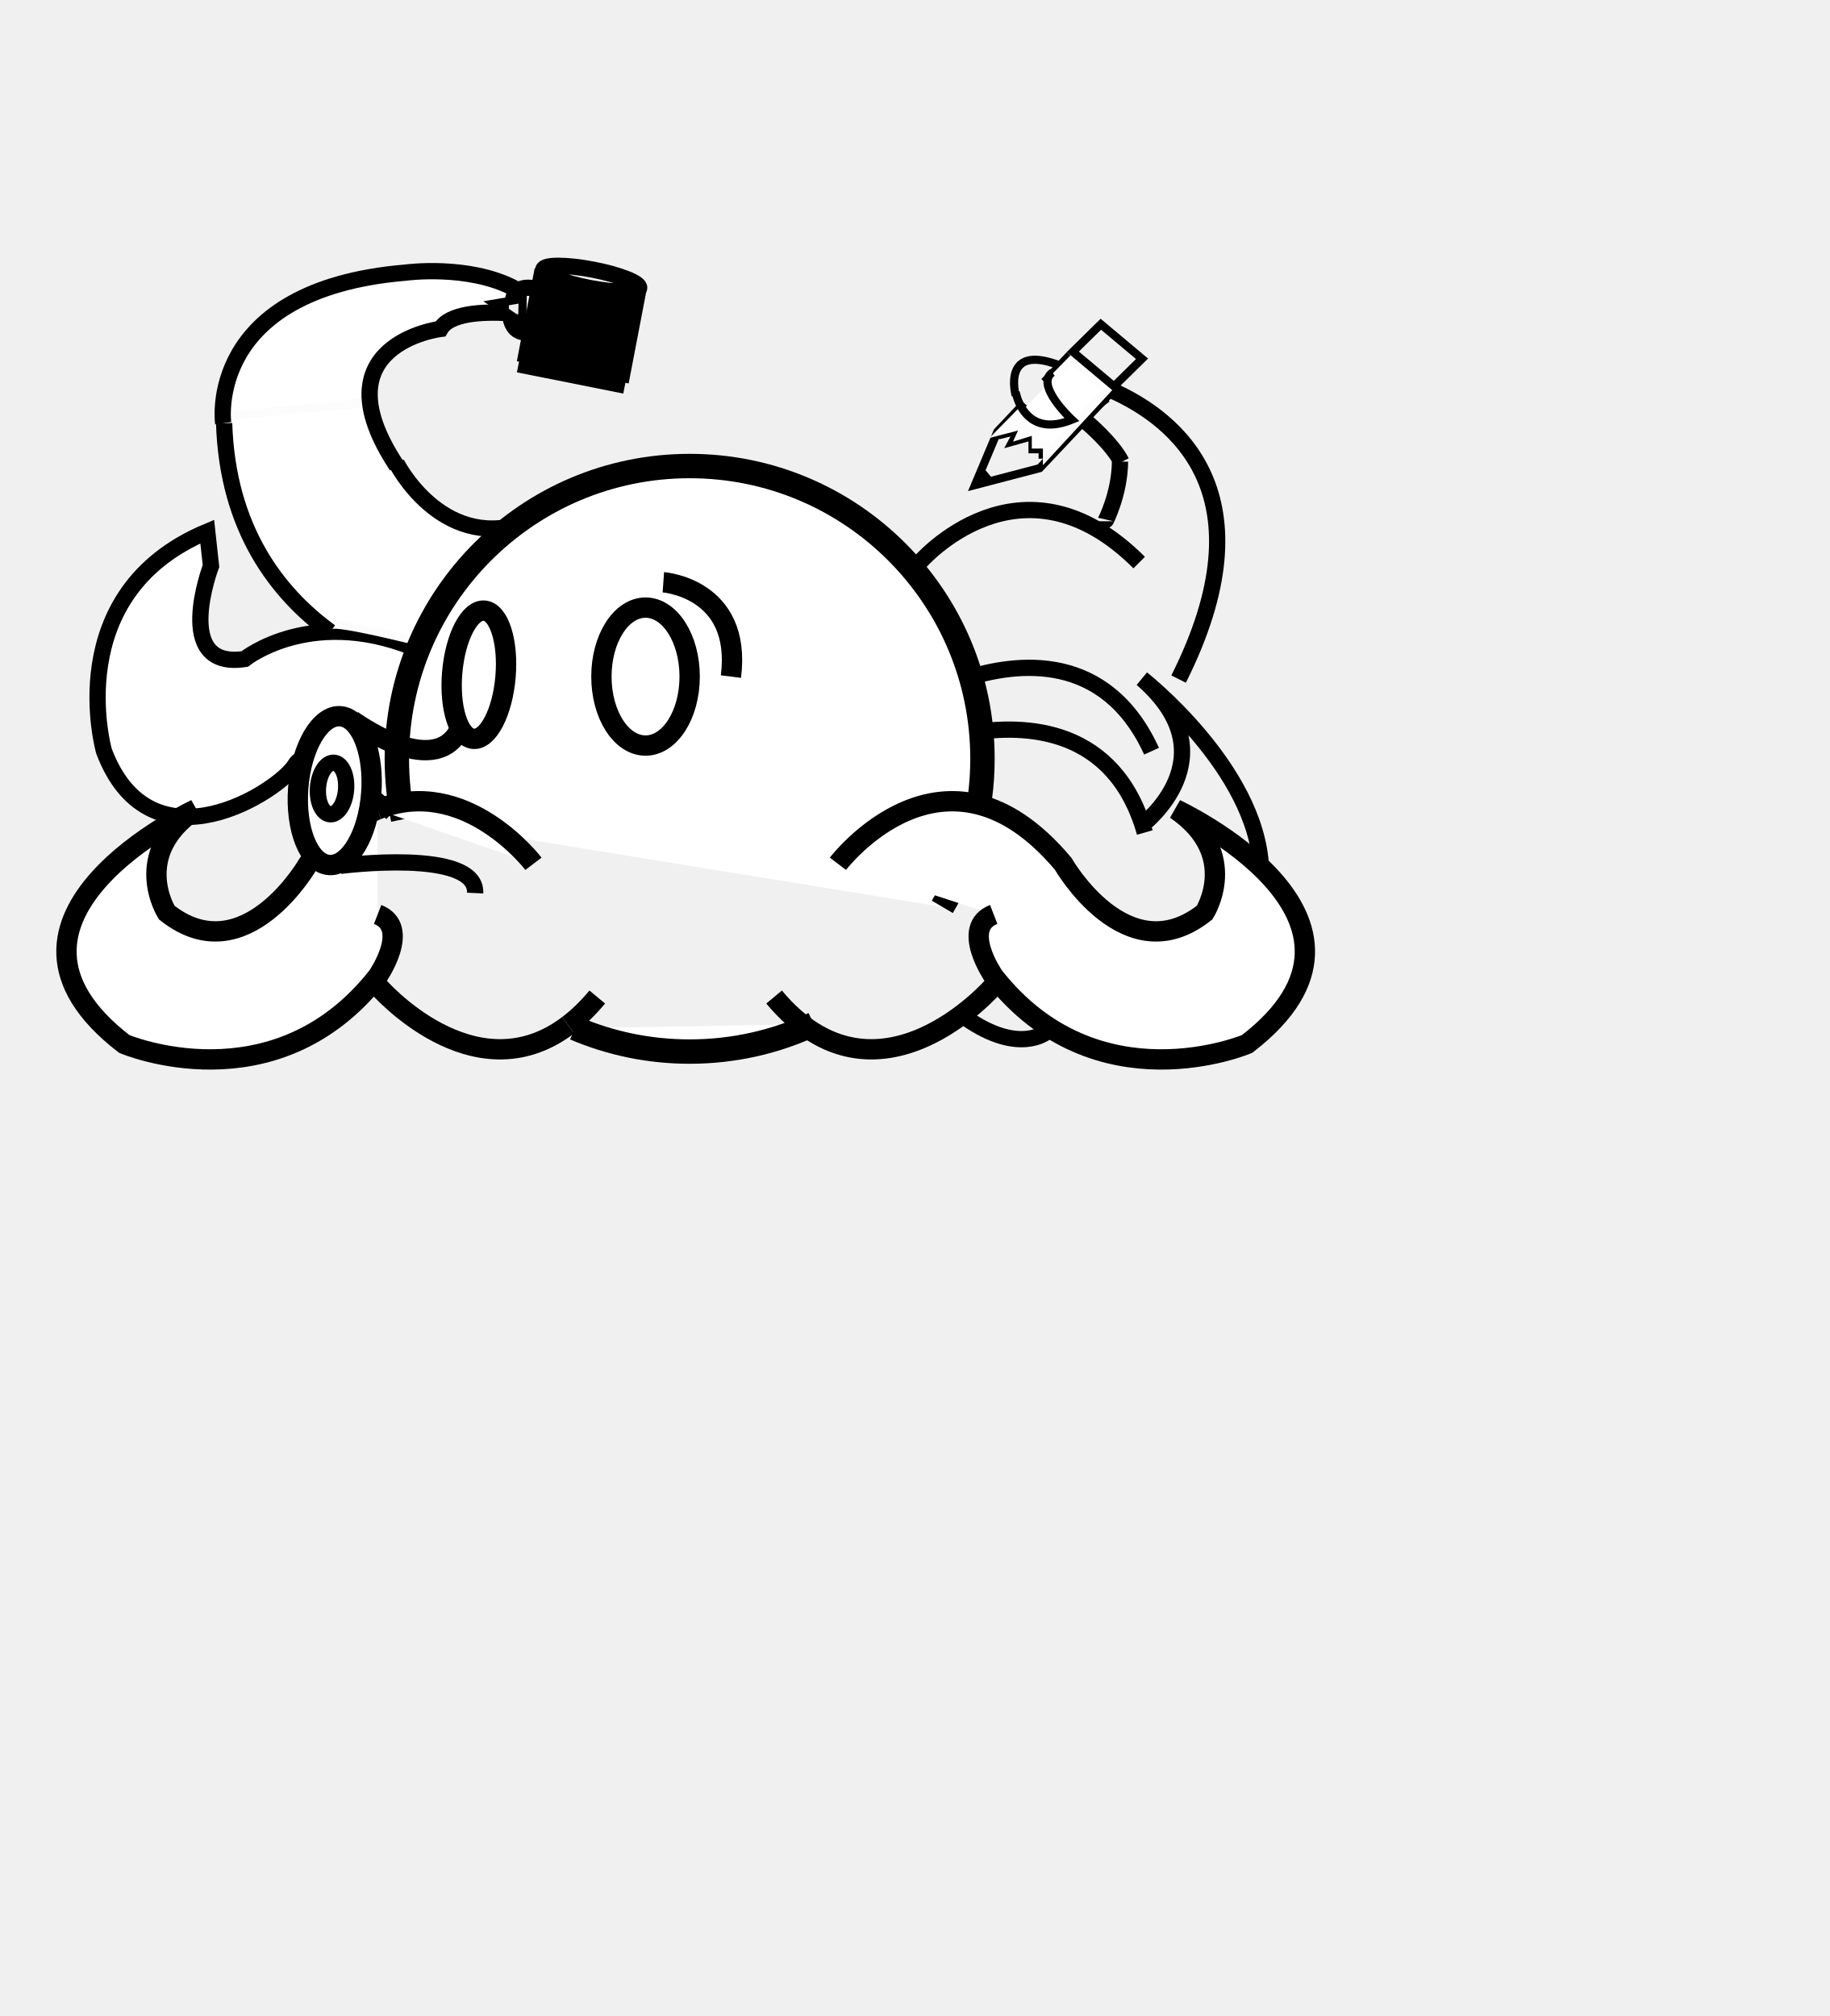
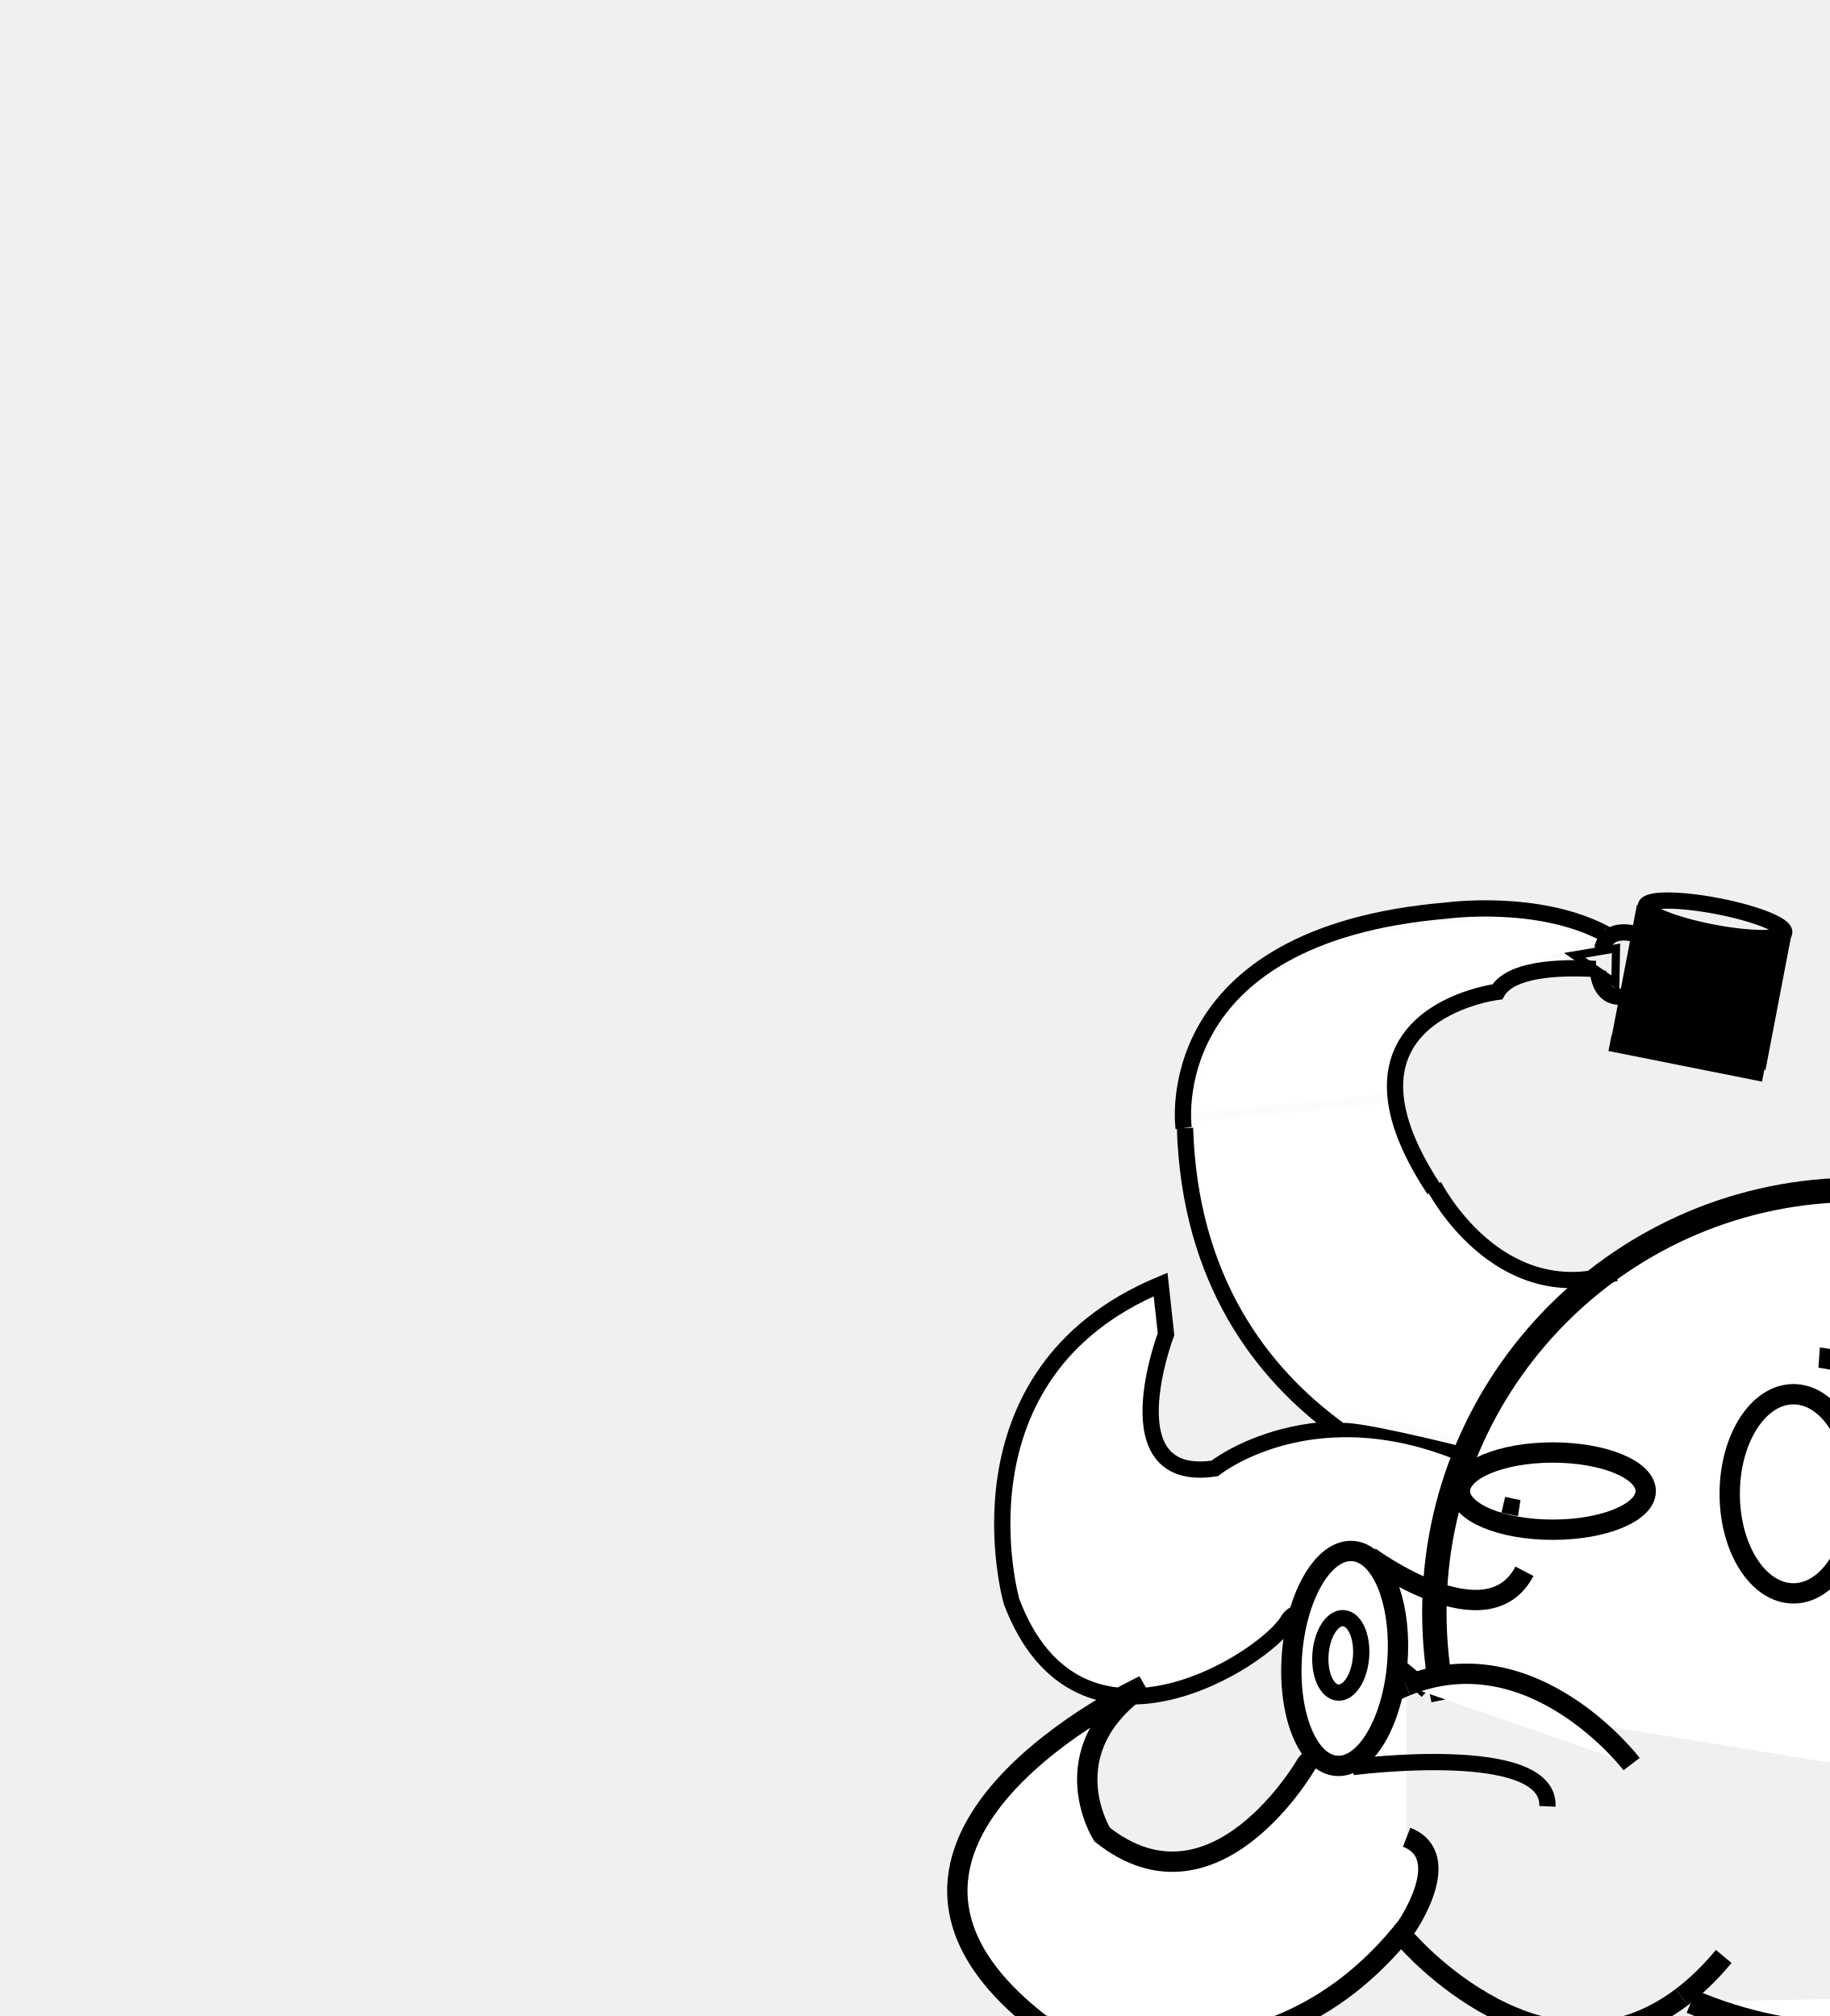
<svg xmlns="http://www.w3.org/2000/svg" version="1.1" id="Layer_1" x="0px" y="0px" width="450px" height="496px" viewBox="0 0 450 496" style="enable-background:new 0 0 450 496;" xml:space="preserve">
  <style type="text/css">

	.st0{fill:#FFFFFF;stroke:#000000;stroke-miterlimit:10;}
	.st1{fill:none;stroke:#000000;stroke-width:5;stroke-miterlimit:10;}
	.st2{display:none;fill:#FFFFFF;stroke:#000000;stroke-miterlimit:10;}
	.st3{fill:#FFFFFF;stroke:#FCFCFC;stroke-width:2;stroke-miterlimit:10;}
	.st4{fill:#FFFFFF;stroke:#000000;stroke-width:6;stroke-miterlimit:10;}
	.st5{display:inline;fill:none;stroke:#000000;stroke-width:4;stroke-miterlimit:10;}
	.st6{fill:none;stroke:#000000;stroke-width:4;stroke-miterlimit:10;}
	.st7{display:none;fill:none;stroke:#000000;stroke-width:4;stroke-miterlimit:10;}
	.st8{display:none;fill:none;stroke:#000000;stroke-miterlimit:10;}
	.st9{fill:#FFFFFF;stroke:#000000;stroke-width:5;stroke-miterlimit:10;}
	.st10{display:inline;fill:#FFFFFF;}
	.st11{display:inline;fill:none;stroke:#000000;stroke-width:3;stroke-miterlimit:10;}
	.st12{stroke:#000000;stroke-width:4;stroke-miterlimit:10;}
- 	.st13{font-size:49.868;}
- 	.st14{display:inline;}
- 	.st15{display:inline;fill:#FFFFFF;stroke:#DDDDDD;stroke-miterlimit:10;}
- 	.st16{fill:#FFFFFF;stroke:#000000;stroke-width:4;stroke-miterlimit:10;}
- 	.st17{font-family:'Montserrat-Regular';}
- 	.st18{fill:#FFFFFF;stroke:#DDDDDD;stroke-miterlimit:10;}
- 	.st19{fill:none;stroke:#000000;stroke-width:2;stroke-miterlimit:10;}
+ 	.st13{display:inline;}
+ 	.st14{display:inline;fill:#FFFFFF;stroke:#DDDDDD;stroke-miterlimit:10;}
+ 	.st15{fill:#FFFFFF;stroke:#000000;stroke-width:4;stroke-miterlimit:10;}
+ 	.st16{font-family:'Montserrat-Regular';}
+ 	.st17{fill:#FFFFFF;stroke:#DDDDDD;stroke-miterlimit:10;}
+ 	.st18{fill:none;stroke:#000000;stroke-width:2;stroke-miterlimit:10;}
+ 	.st19{font-size:72;}
	.st20{fill:#FF0000;stroke:#000000;stroke-miterlimit:10;}
	.st21{display:none;}

+ #eye {
+   -webkit-animation: squeeze 1s infinite;
+           animation: squeeze 1s infinite;
+ }
+ @keyframes squeeze {
+   90% {
+     -webkit-transform: none;
+             transform: none;
+     -webkit-animation-timing-function: ease-in;
+             animation-timing-function: ease-in;
+   }
+   93% {
+     translate(80 160) scale(1 0.0) translate(-80 20)"
+   }
+   100% {
+     -webkit-animation-timing-function: ease-out;
+             animation-timing-function: ease-out;
+   }
+ }
</style>
  <g id="Layer_1_2_">
    <g id="Layer_1_1_" class="st21">
-       <g class="st14">
+       <g class="st13">
        <g id="Layer_3">
-           <path id="vecmap" class="st20" d="M199.542,18c115.73,0,209.543,93.815,209.543,209.542c0,20.131-2.84,39.604-8.142,58.032      c-2.871,9.981-6.465,19.661-10.72,28.97c-33.043,72.302-105.996,122.539-190.682,122.54      c-89.405,0-165.732-55.995-195.828-134.823c-2.083-5.456-3.942-11.021-5.574-16.684C-7.158,267.148-10,247.674-10,227.542      C-10,111.815,83.815,18,199.542,18z" />
-         </g>
-         <g class="st21">
-           <line class="st11" x1="386.891" y1="312.586" x2="7.982" y2="312.586" />
-         </g>
-         <g class="st21">
-           <line class="st11" x1="409.062" y1="230.185" x2="-9.978" y2="230.185" />
-         </g>
-         <g>
-           <path d="M169.027,201.263l-9.923,26.23h-3.341l-8.275-21.493l-8.278,21.493h-3.341l-9.874-26.23h3.391l8.23,22.291l8.428-22.291      h3.042l8.377,22.291l8.328-22.291H169.027z" />
-         </g>
-         <g>
-           <path d="M124.198,201.312l-9.924,26.23h-3.341l-8.278-21.493l-8.278,21.493h-3.339l-9.875-26.23h3.391l8.228,22.291      l8.428-22.291h3.042l8.38,22.291l8.326-22.291H124.198z" />
-         </g>
-         <g>
-           <path d="M79.178,201.312l-9.923,26.23h-3.341l-8.279-21.493l-8.278,21.493h-3.341l-9.874-26.23h3.392l8.228,22.291l8.427-22.291      h3.042l8.38,22.291l8.326-22.291H79.178z" />
-         </g>
-         <g>
-           <path d="M169.367,226.994c-0.516-0.534-0.773-1.18-0.773-1.947c0-0.765,0.257-1.402,0.773-1.919      c0.515-0.516,1.138-0.773,1.87-0.773c0.731,0,1.362,0.257,1.892,0.773c0.534,0.515,0.798,1.155,0.798,1.919      c0,0.766-0.266,1.414-0.798,1.947c-0.532,0.532-1.164,0.795-1.892,0.795C170.504,227.791,169.883,227.526,169.367,226.994z" />
-         </g>
-         <g>
-           <path d="M213.666,213.478c0.447-1.027,1.005-1.911,1.671-2.641c0.664-0.733,1.528-1.562,2.592-2.496      c1.43-1.26,2.485-2.369,3.165-3.316c0.681-0.944,1.024-2.1,1.024-3.463c0-1.831-0.715-3.302-2.146-4.413      c-1.43-1.114-3.391-1.671-5.883-1.671c-4.123,0-7.299,1.344-9.525,4.039l-2.643-1.994c2.826-3.458,6.965-5.187,12.416-5.187      c3.492,0,6.278,0.781,8.355,2.343c2.078,1.563,3.117,3.674,3.117,6.335c0,1.364-0.225,2.566-0.676,3.616      c-0.447,1.046-0.996,1.937-1.646,2.667c-0.648,0.731-1.505,1.579-2.568,2.543c-1.429,1.296-2.494,2.453-3.189,3.466      c-0.698,1.014-1.05,2.269-1.05,3.767h-3.688C212.995,215.705,213.217,214.51,213.666,213.478z M212.995,227.016      c-0.501-0.513-0.748-1.119-0.748-1.82c0-0.731,0.247-1.338,0.748-1.82c0.499-0.479,1.11-0.723,1.845-0.723      c0.765,0,1.396,0.244,1.894,0.723c0.498,0.483,0.748,1.089,0.748,1.82c0,0.701-0.259,1.307-0.773,1.82      c-0.517,0.516-1.14,0.773-1.868,0.773C214.105,227.791,213.491,227.532,212.995,227.016z" />
-         </g>
-         <g>
-           <path d="M242.409,213.478c0.447-1.027,1.005-1.911,1.671-2.641c0.664-0.733,1.528-1.562,2.593-2.496      c1.429-1.26,2.484-2.369,3.164-3.316c0.681-0.944,1.024-2.1,1.024-3.463c0-1.831-0.715-3.302-2.146-4.413      c-1.428-1.114-3.391-1.671-5.882-1.671c-4.123,0-7.298,1.344-9.525,4.039l-2.643-1.994c2.825-3.458,6.965-5.187,12.416-5.187      c3.492,0,6.277,0.781,8.355,2.343c2.078,1.563,3.117,3.674,3.117,6.335c0,1.364-0.225,2.566-0.676,3.616      c-0.447,1.046-0.995,1.937-1.646,2.667c-0.647,0.731-1.505,1.579-2.568,2.543c-1.428,1.296-2.493,2.453-3.188,3.466      c-0.698,1.014-1.051,2.269-1.051,3.767h-3.688C241.738,215.705,241.96,214.51,242.409,213.478z M241.738,227.016      c-0.501-0.513-0.748-1.119-0.748-1.82c0-0.731,0.247-1.338,0.748-1.82c0.499-0.479,1.11-0.723,1.844-0.723      c0.766,0,1.397,0.244,1.895,0.723c0.498,0.483,0.748,1.089,0.748,1.82c0,0.701-0.259,1.307-0.773,1.82      c-0.517,0.516-1.14,0.773-1.869,0.773C242.848,227.791,242.234,227.532,241.738,227.016z" />
-         </g>
-         <g class="st21">
-           <path id="vecmap_1_" class="st14" d="M187.347,213.478c0.448-1.027,1.005-1.911,1.67-2.641c0.665-0.733,1.529-1.562,2.593-2.496      c1.429-1.26,2.485-2.369,3.164-3.316c0.681-0.944,1.025-2.1,1.025-3.463c0-1.831-0.715-3.302-2.145-4.413      c-1.43-1.114-3.392-1.671-5.884-1.671c-4.122,0-7.298,1.344-9.525,4.039l-2.643-1.994c2.825-3.458,6.964-5.187,12.417-5.187      c3.491,0,6.277,0.781,8.355,2.343c2.078,1.563,3.116,3.674,3.116,6.335c0,1.364-0.224,2.566-0.675,3.616      c-0.447,1.046-0.996,1.937-1.646,2.667c-0.647,0.731-1.503,1.579-2.568,2.543c-1.429,1.296-2.493,2.453-3.189,3.466      c-0.699,1.014-1.049,2.269-1.049,3.767h-3.688C186.676,215.705,186.898,214.51,187.347,213.478z M186.676,227.016      c-0.501-0.513-0.748-1.119-0.748-1.82c0-0.731,0.247-1.338,0.748-1.82c0.499-0.479,1.111-0.723,1.843-0.723      c0.765,0,1.398,0.244,1.895,0.723c0.5,0.483,0.748,1.089,0.748,1.82c0,0.701-0.258,1.307-0.773,1.82      c-0.515,0.516-1.139,0.773-1.869,0.773C187.788,227.79,187.173,227.532,186.676,227.016z" />
-         </g>
-         <g class="st21">
-           <path class="st14" d="M263.56,226.994c-0.516-0.534-0.772-1.18-0.772-1.947c0-0.765,0.257-1.402,0.772-1.919      c0.516-0.516,1.139-0.773,1.871-0.773c0.73,0,1.362,0.257,1.892,0.773c0.534,0.515,0.798,1.155,0.798,1.919      c0,0.766-0.267,1.414-0.798,1.947c-0.532,0.532-1.164,0.795-1.892,0.795C264.699,227.791,264.077,227.526,263.56,226.994z" />
-         </g>
-         <g class="st21">
-           <path class="st14" d="M278,226.094c-2.044-1.129-3.648-2.718-4.812-4.762c-1.164-2.042-1.745-4.344-1.745-6.907      c0-2.56,0.581-4.853,1.745-6.881c1.166-2.029,2.768-3.607,4.812-4.737c2.046-1.13,4.363-1.695,6.957-1.695      c2.264,0,4.283,0.441,6.059,1.321c1.777,0.88,3.184,2.169,4.215,3.862l-2.642,1.798c-0.864-1.297-1.961-2.27-3.291-2.92      c-1.332-0.648-2.778-0.97-4.341-0.97c-1.893,0-3.6,0.422-5.112,1.271c-1.512,0.848-2.691,2.053-3.539,3.616      c-0.849,1.563-1.272,3.341-1.272,5.335c0,2.028,0.424,3.815,1.272,5.361c0.85,1.543,2.029,2.743,3.539,3.59      c1.514,0.85,3.219,1.271,5.112,1.271c1.563,0,3.009-0.316,4.341-0.948c1.33-0.628,2.427-1.595,3.291-2.892l2.642,1.795      c-1.031,1.696-2.441,2.987-4.239,3.865c-1.796,0.881-3.808,1.322-6.034,1.322C282.363,227.791,280.046,227.227,278,226.094z" />
-         </g>
-         <g class="st21">
-           <path class="st14" d="M307.782,226.094c-2.045-1.129-3.648-2.718-4.812-4.762c-1.164-2.042-1.746-4.344-1.746-6.907      c0-2.56,0.582-4.853,1.746-6.881c1.165-2.029,2.767-3.607,4.812-4.737s4.363-1.695,6.957-1.695c2.264,0,4.282,0.441,6.06,1.321      c1.777,0.88,3.182,2.169,4.213,3.862l-2.641,1.798c-0.864-1.297-1.961-2.27-3.291-2.92c-1.333-0.648-2.778-0.97-4.341-0.97      c-1.893,0-3.6,0.422-5.112,1.271c-1.512,0.848-2.691,2.053-3.54,3.616c-0.848,1.563-1.271,3.341-1.271,5.335      c0,2.028,0.424,3.815,1.271,5.361c0.851,1.543,2.03,2.743,3.54,3.59c1.514,0.85,3.219,1.271,5.112,1.271      c1.563,0,3.008-0.316,4.341-0.948c1.33-0.628,2.427-1.595,3.291-2.892l2.641,1.795c-1.031,1.696-2.441,2.987-4.238,3.865      c-1.796,0.881-3.808,1.322-6.034,1.322C312.145,227.791,309.827,227.227,307.782,226.094z" />
-         </g>
-         <g class="st21">
-           <path class="st14" d="M336.871,226.094c-2.044-1.129-3.648-2.718-4.812-4.762c-1.164-2.042-1.745-4.344-1.745-6.907      c0-2.56,0.581-4.853,1.745-6.881c1.166-2.029,2.768-3.607,4.812-4.737c2.046-1.13,4.364-1.695,6.957-1.695      c2.264,0,4.283,0.441,6.06,1.321c1.777,0.88,3.184,2.169,4.213,3.862l-2.64,1.798c-0.864-1.297-1.962-2.27-3.291-2.92      c-1.333-0.648-2.779-0.97-4.342-0.97c-1.892,0-3.6,0.422-5.111,1.271c-1.513,0.848-2.692,2.053-3.541,3.616      c-0.848,1.563-1.271,3.341-1.271,5.335c0,2.028,0.423,3.815,1.271,5.361c0.852,1.543,2.031,2.743,3.541,3.59      c1.514,0.85,3.218,1.271,5.111,1.271c1.563,0,3.009-0.316,4.342-0.948c1.329-0.628,2.427-1.595,3.291-2.892l2.64,1.795      c-1.029,1.696-2.44,2.987-4.238,3.865c-1.796,0.881-3.807,1.322-6.034,1.322C341.235,227.791,338.917,227.227,336.871,226.094z" />
-         </g>
-       </g>
-       <g class="st14">
-         <path d="M26.737,186.725h3.291v46.678h-3.291V186.725z" />
+           <path id="vecmap" class="st20" d="M500,153.169c167.094,0,302.543,135.452,302.543,302.542c0,29.066-4.101,57.182-11.754,83.789      c-4.146,14.41-9.335,28.387-15.479,41.827C727.601,685.718,622.271,758.252,500,758.253      c-129.085,0-239.288-80.848-282.741-194.661c-3.007-7.877-5.691-15.912-8.047-24.089c-7.65-26.608-11.754-54.726-11.754-83.792      C197.458,288.621,332.911,153.169,500,153.169z" />
+         </g>
+         <g class="st21">
+           <line class="st11" x1="770.5" y1="578.5" x2="223.421" y2="578.5" />
+         </g>
+         <g class="st21">
+           <line class="st11" x1="802.51" y1="459.527" x2="197.49" y2="459.527" />
+         </g>
+         <g>
+           <path d="M455.942,417.769l-14.328,37.872h-4.824l-11.948-31.032l-11.952,31.032h-4.824l-14.256-37.872h4.896l11.883,32.184      l12.168-32.184h4.393l12.096,32.184l12.024-32.184H455.942z" />
+         </g>
+         <g>
+           <path d="M391.216,417.839l-14.328,37.872h-4.824l-11.952-31.032l-11.952,31.032h-4.821l-14.259-37.872h4.896l11.88,32.184      l12.168-32.184h4.393l12.099,32.184l12.021-32.184H391.216z" />
+         </g>
+         <g>
+           <path d="M326.216,417.839l-14.328,37.872h-4.824l-11.952-31.032l-11.952,31.032h-4.824l-14.256-37.872h4.896l11.88,32.184      l12.168-32.184h4.392l12.1,32.184l12.021-32.184H326.216z" />
+         </g>
+         <g>
+           <path d="M456.432,454.919c-0.745-0.771-1.116-1.703-1.116-2.812c0-1.104,0.371-2.023,1.116-2.771      c0.744-0.744,1.644-1.116,2.7-1.116c1.055,0,1.968,0.372,2.732,1.116c0.771,0.743,1.152,1.668,1.152,2.771      c0,1.105-0.385,2.041-1.152,2.812c-0.769,0.769-1.681,1.148-2.732,1.148C458.075,456.071,457.177,455.688,456.432,454.919z" />
+         </g>
+         <g>
+           <path d="M520.392,435.406c0.646-1.483,1.451-2.759,2.412-3.813c0.959-1.059,2.207-2.255,3.743-3.604      c2.063-1.819,3.588-3.42,4.568-4.788c0.983-1.364,1.479-3.032,1.479-5c0-2.643-1.032-4.767-3.099-6.372      c-2.063-1.608-4.896-2.412-8.493-2.412c-5.952,0-10.537,1.94-13.753,5.832l-3.815-2.88c4.08-4.991,10.056-7.488,17.928-7.488      c5.041,0,9.063,1.128,12.063,3.384c3,2.257,4.5,5.305,4.5,9.146c0,1.969-0.324,3.704-0.976,5.22      c-0.646,1.512-1.438,2.797-2.376,3.852c-0.936,1.056-2.172,2.28-3.708,3.672c-2.063,1.872-3.601,3.541-4.604,5.004      c-1.008,1.465-1.516,3.276-1.516,5.438h-5.324C519.424,438.62,519.744,436.896,520.392,435.406z M519.424,454.951      c-0.724-0.74-1.08-1.616-1.08-2.628c0-1.056,0.356-1.932,1.08-2.628c0.721-0.691,1.604-1.044,2.663-1.044      c1.104,0,2.017,0.353,2.733,1.044c0.721,0.697,1.08,1.573,1.08,2.628c0,1.012-0.373,1.888-1.116,2.628      c-0.745,0.745-1.646,1.116-2.697,1.116C521.027,456.071,520.14,455.698,519.424,454.951z" />
+         </g>
+         <g>
+           <path d="M561.892,435.406c0.646-1.483,1.451-2.759,2.412-3.813c0.959-1.059,2.207-2.255,3.743-3.604      c2.063-1.819,3.588-3.42,4.568-4.788c0.983-1.364,1.479-3.032,1.479-5c0-2.643-1.032-4.767-3.099-6.372      c-2.063-1.608-4.896-2.412-8.493-2.412c-5.952,0-10.537,1.94-13.753,5.832l-3.815-2.88c4.08-4.991,10.056-7.488,17.928-7.488      c5.041,0,9.063,1.128,12.063,3.384c3,2.257,4.5,5.305,4.5,9.146c0,1.969-0.324,3.704-0.976,5.22      c-0.646,1.512-1.438,2.797-2.376,3.852c-0.936,1.056-2.172,2.28-3.708,3.672c-2.063,1.872-3.601,3.541-4.604,5.004      c-1.008,1.465-1.516,3.276-1.516,5.438h-5.324C560.924,438.62,561.244,436.896,561.892,435.406z M560.924,454.951      c-0.724-0.74-1.08-1.616-1.08-2.628c0-1.056,0.356-1.932,1.08-2.628c0.721-0.691,1.604-1.044,2.663-1.044      c1.104,0,2.017,0.353,2.733,1.044c0.721,0.697,1.08,1.573,1.08,2.628c0,1.012-0.373,1.888-1.116,2.628      c-0.745,0.745-1.646,1.116-2.697,1.116C562.527,456.071,561.64,455.698,560.924,454.951z" />
+         </g>
+         <g class="st21">
+           <path id="vecmap_1_" class="st13" d="M482.392,435.406c0.648-1.483,1.451-2.759,2.412-3.813      c0.959-1.059,2.207-2.255,3.744-3.604c2.063-1.819,3.588-3.42,4.568-4.788c0.983-1.364,1.479-3.032,1.479-5      c0-2.643-1.033-4.767-3.097-6.372c-2.064-1.608-4.896-2.412-8.495-2.412c-5.952,0-10.537,1.94-13.753,5.832l-3.815-2.88      c4.079-4.991,10.055-7.488,17.928-7.488c5.04,0,9.063,1.128,12.063,3.384c3,2.257,4.5,5.305,4.5,9.146      c0,1.969-0.324,3.704-0.976,5.22c-0.646,1.512-1.438,2.797-2.376,3.852c-0.936,1.056-2.172,2.28-3.708,3.672      c-2.063,1.872-3.6,3.541-4.604,5.004c-1.009,1.465-1.516,3.276-1.516,5.438h-5.325      C481.424,438.62,481.744,436.896,482.392,435.406z M481.424,454.951c-0.724-0.74-1.08-1.616-1.08-2.628      c0-1.056,0.356-1.932,1.08-2.628c0.72-0.691,1.604-1.044,2.66-1.044c1.104,0,2.02,0.353,2.736,1.044      c0.721,0.697,1.08,1.573,1.08,2.628c0,1.012-0.372,1.888-1.116,2.628c-0.745,0.745-1.645,1.116-2.7,1.116      C483.029,456.07,482.14,455.698,481.424,454.951z" />
+         </g>
+         <g class="st21">
+           <path class="st13" d="M592.431,454.919c-0.744-0.771-1.115-1.703-1.115-2.812c0-1.104,0.371-2.023,1.115-2.771      c0.744-0.744,1.645-1.116,2.7-1.116c1.055,0,1.968,0.372,2.732,1.116c0.771,0.743,1.151,1.668,1.151,2.771      c0,1.105-0.385,2.041-1.151,2.812c-0.769,0.769-1.681,1.148-2.732,1.148C594.076,456.071,593.177,455.688,592.431,454.919z" />
+         </g>
+         <g class="st21">
+           <path class="st13" d="M613.279,453.619c-2.951-1.631-5.268-3.924-6.947-6.876c-1.681-2.948-2.52-6.271-2.52-9.972      c0-3.696,0.839-7.008,2.52-9.936c1.684-2.931,3.996-5.208,6.947-6.84c2.953-1.632,6.301-2.448,10.045-2.448      c3.268,0,6.184,0.637,8.748,1.908c2.566,1.271,4.596,3.132,6.084,5.576l-3.813,2.596c-1.248-1.872-2.832-3.276-4.752-4.216      c-1.924-0.936-4.012-1.4-6.268-1.4c-2.732,0-5.197,0.609-7.381,1.836c-2.184,1.224-3.887,2.964-5.111,5.22      c-1.225,2.257-1.836,4.824-1.836,7.704c0,2.928,0.611,5.508,1.836,7.74c1.229,2.229,2.932,3.96,5.111,5.184      c2.186,1.228,4.646,1.836,7.381,1.836c2.256,0,4.344-0.456,6.268-1.368c1.92-0.907,3.504-2.304,4.752-4.176l3.813,2.592      c-1.488,2.448-3.524,4.313-6.12,5.58c-2.593,1.272-5.497,1.908-8.712,1.908C619.58,456.071,616.232,455.256,613.279,453.619z" />
+         </g>
+         <g class="st21">
+           <path class="st13" d="M656.279,453.619c-2.951-1.631-5.268-3.924-6.947-6.876c-1.681-2.948-2.52-6.271-2.52-9.972      c0-3.696,0.839-7.008,2.52-9.936c1.684-2.931,3.996-5.208,6.947-6.84c2.953-1.632,6.301-2.448,10.045-2.448      c3.268,0,6.184,0.637,8.748,1.908c2.566,1.271,4.596,3.132,6.084,5.576l-3.813,2.596c-1.248-1.872-2.832-3.276-4.752-4.216      c-1.924-0.936-4.012-1.4-6.268-1.4c-2.732,0-5.197,0.609-7.381,1.836c-2.184,1.224-3.887,2.964-5.111,5.22      c-1.225,2.257-1.836,4.824-1.836,7.704c0,2.928,0.611,5.508,1.836,7.74c1.229,2.229,2.932,3.96,5.111,5.184      c2.186,1.228,4.646,1.836,7.381,1.836c2.256,0,4.344-0.456,6.268-1.368c1.92-0.907,3.504-2.304,4.752-4.176l3.813,2.592      c-1.488,2.448-3.524,4.313-6.12,5.58c-2.593,1.272-5.497,1.908-8.712,1.908C662.58,456.071,659.232,455.256,656.279,453.619z" />
+         </g>
+         <g class="st21">
+           <path class="st13" d="M698.279,453.619c-2.951-1.631-5.268-3.924-6.947-6.876c-1.681-2.948-2.52-6.271-2.52-9.972      c0-3.696,0.839-7.008,2.52-9.936c1.684-2.931,3.996-5.208,6.947-6.84c2.953-1.632,6.301-2.448,10.045-2.448      c3.268,0,6.184,0.637,8.748,1.908c2.566,1.271,4.596,3.132,6.084,5.576l-3.813,2.596c-1.248-1.872-2.832-3.276-4.752-4.216      c-1.924-0.936-4.012-1.4-6.268-1.4c-2.732,0-5.197,0.609-7.381,1.836c-2.184,1.224-3.887,2.964-5.111,5.22      c-1.225,2.257-1.836,4.824-1.836,7.704c0,2.928,0.611,5.508,1.836,7.74c1.229,2.229,2.932,3.96,5.111,5.184      c2.186,1.228,4.646,1.836,7.381,1.836c2.256,0,4.344-0.456,6.268-1.368c1.92-0.907,3.504-2.304,4.752-4.176l3.813,2.592      c-1.488,2.448-3.524,4.313-6.12,5.58c-2.593,1.272-5.497,1.908-8.712,1.908C704.58,456.071,701.232,455.256,698.279,453.619z" />
+         </g>
+       </g>
+       <g class="st13">
+         <path d="M250.5,396.779h4.752v67.395H250.5V396.779z" />
      </g>
      <div class="typewriter">
        <text transform="matrix(1 0 0 1 264.0769 578.5002)" font-family="'Montserrat-Regular'" font-size="72" startOffset="0">
				www.???.com</text>
      </div>
    </g>
    <g id="Layer_2" class="st21">
-       <g class="st14">
-         <path class="st18" d="M182.76,202.123c1.125-0.162,2.284-0.273,3.515-0.273c1.138,0,2.212,0.098,3.253,0.239     c0.485-0.069,0.978-0.115,1.483-0.149c-6.833-7.619-15.105-13.354-24.855-17.155c-9.948-3.875-22.99-7.802-39.121-11.782     c-13.617-3.35-24.459-6.442-32.523-9.27c-8.063-2.827-14.768-6.912-20.107-12.254c-5.345-5.342-8.011-12.413-8.011-21.209     c0-11.73,4.866-21.313,14.61-28.753c9.741-7.433,24.241-11.154,43.522-11.154c10.049,0,20.312,1.521,30.792,4.556     c10.471,3.039,20.316,7.595,29.536,13.668l7.855-18.54c-8.796-6.074-19.22-10.839-31.266-14.297     c-12.045-3.456-24.353-5.185-36.917-5.185c-18.02,0-33.106,2.727-45.253,8.17c-12.146,5.449-21.156,12.726-27.022,21.837     c-5.864,9.113-8.798,19.221-8.798,30.324c0,13.62,3.506,24.405,10.528,32.365c7.016,7.963,15.447,13.879,25.292,17.755     c9.844,3.877,23.043,7.91,39.592,12.097c13.827,3.354,24.618,6.443,32.365,9.27c4.645,1.69,8.711,3.964,12.462,6.555     c3.516-4.236,8.854-7.086,16.036-7.086C180.8,201.849,181.773,201.994,182.76,202.123z" />
-       </g>
-       <text transform="matrix(1 0 0 1 72.449 238.4768)" class="st10 st17 st13">D</text>
-       <g class="st14">
-         <path class="st18" d="M133.356,181.555h89.551c23.253,0,43.782,4.665,61.589,13.984c17.802,9.323,31.628,22.309,41.482,38.964     c9.84,16.651,14.762,35.664,14.762,57.03c0,21.363-4.922,40.375-14.762,57.03c-9.854,16.653-23.679,29.643-41.482,38.963     c-17.807,9.324-38.336,13.984-61.589,13.984h-89.551V181.555z M221.655,381.405c19.267,0,36.133-3.823,50.589-11.472     c14.456-7.646,25.656-18.227,33.617-31.734c7.962-13.511,11.942-29.068,11.942-46.663c0-17.6-3.98-33.152-11.942-46.666     c-7.961-13.51-19.161-24.083-33.617-31.733c-14.456-7.646-31.322-11.47-50.589-11.47H156.61v179.739L221.655,381.405     L221.655,381.405z" />
-       </g>
-       <path class="st15" d="M129.539,180.399" />
-     </g>
-     <path class="st4" d="M231.344,251.953" />
-     <path class="st0" d="M95.536,173.27c0,0-20.778-22.853-40.634-6.809" />
-     <path class="st16" d="M96.402,200.05c0,0-20.029-18.407-23.722-11.974c-3.694,6.433-35.555,27.214-47.098-3.262   c0,0-11.082-38.785,25.396-54.023l0.923,8.466c0,0-9.722,25.594,8.299,22.877c0,0,17.097-13.798,43.877-1.793" />
+       <g class="st13">
+         <path class="st17" d="M475.769,419.01c1.624-0.233,3.299-0.395,5.076-0.395c1.643,0,3.192,0.142,4.695,0.345     c0.701-0.101,1.413-0.166,2.143-0.216c-9.864-11.001-21.809-19.28-35.887-24.769c-14.363-5.595-33.193-11.265-56.483-17.012     c-19.661-4.837-35.315-9.302-46.957-13.384c-11.643-4.083-21.322-9.98-29.032-17.693c-7.717-7.713-11.566-17.922-11.566-30.623     c0-16.937,7.025-30.771,21.094-41.515c14.064-10.731,35-16.104,62.839-16.104c14.509,0,29.327,2.197,44.458,6.578     c15.118,4.387,29.334,10.965,42.645,19.734l11.341-26.769c-12.7-8.769-27.75-15.649-45.142-20.643     c-17.391-4.989-35.162-7.485-53.302-7.485c-26.017,0-47.8,3.937-65.338,11.796c-17.537,7.867-30.545,18.374-39.015,31.529     c-8.467,13.157-12.703,27.752-12.703,43.782c0,19.664,5.062,35.236,15.201,46.729c10.13,11.498,22.303,20.039,36.517,25.636     c14.214,5.598,33.271,11.42,57.165,17.466c19.963,4.843,35.544,9.303,46.729,13.384c6.707,2.44,12.577,5.724,17.993,9.464     c5.076-6.116,12.785-10.231,23.153-10.231C472.939,418.615,474.344,418.824,475.769,419.01z" />
+       </g>
+       <text transform="matrix(1 0 0 1 316.4998 471.5002)" class="st10 st16 st19">D</text>
+       <g class="st13">
+         <path class="st17" d="M404.438,389.315h129.296c33.573,0,63.215,6.734,88.925,20.189c25.702,13.461,45.664,32.211,59.893,56.258     c14.208,24.041,21.313,51.492,21.313,82.341c0,30.846-7.104,58.295-21.313,82.342c-14.229,24.045-34.188,42.799-59.893,56.256     c-25.71,13.463-55.352,20.191-88.925,20.191H404.438V389.315z M531.927,677.862c27.817,0,52.169-5.521,73.041-16.564     c20.872-11.039,37.043-26.314,48.538-45.818c11.495-19.506,17.241-41.969,17.241-67.373c0-25.41-5.746-47.865-17.241-67.377     c-11.495-19.506-27.666-34.771-48.538-45.816c-20.872-11.04-45.224-16.561-73.041-16.561h-93.914v259.512L531.927,677.862     L531.927,677.862z" />
+       </g>
+       <path class="st14" d="M398.927,387.645" />
+     </g>
+     <path class="st4" d="M545.916,490.956" />
+     <path class="st0" d="M349.834,377.352c0,0-30-32.995-58.668-9.831" />
+     <path class="st15" d="M351.084,416.018c0,0-28.918-26.577-34.25-17.289c-5.334,9.288-51.334,39.293-68.001-4.709   c0,0-16-55.998,36.667-78l1.333,12.223c0,0-14.036,36.954,11.982,33.031c0,0,24.685-19.923,63.351-2.59" />
  </g>
  <g id="Layer_2_1_">
    <g id="Layer_4">
-       <path class="st3" d="M55.883,102.368c0,0-0.792-32.697,47.041-33.79c0,0,6.153-5.445,22.123,3.616c0,0-29.28,13.001-30.895,13.225    c-1.617,0.224-3.35,13.341-5.568,13.7C86.365,99.477,55.883,102.368,55.883,102.368z" />
-     </g>
-     <path class="st3" d="M102.119,157.656c0,0-19.228-4.833-20.584-3.834c-1.356,1-24.932-17.385-25.651-51.454l34.258-3.249   c0,0,12.936,33.746,31.143,31.888L102.119,157.656z" />
-     <path class="st4" d="M99.158,201.564c-1.008-4.799-1.537-9.774-1.537-14.873c0-39.781,32.249-72.031,72.031-72.031   c39.781,0,72.031,32.25,72.031,72.031c0,13.29-3.6,25.739-9.876,36.426" />
-     <path class="st4" d="M97.621,200.982" />
-     <path class="st4" d="M107.925,223.837" />
-     <path class="st4" d="M200.176,251.953c-9.268,4.343-19.613,6.769-30.523,6.769c-10.021,0-19.563-2.046-28.233-5.743" />
-     <path class="st2" d="M141.709,189.101c0,0-18.008-54.514-61.642-23.347c0,0-27.704,46.404-53.331,13.16   c0,0-12.467-47.097,37.4-54.023c0,0,28.397-18.007-17.315-29.089c0,0,79.65-0.472,30.475,47.555" />
-     <path class="st8" d="M50.286,158.136c0,0,31.167-76.659,109.431-20.321" />
-     <ellipse class="st9" cx="158.798" cy="166.461" rx="10.854" ry="16.969" />
-     <ellipse transform="matrix(0.0855 -0.9963 0.9963 0.0855 -57.6656 269.1814)" class="st9" cx="117.804" cy="166.004" rx="15.828" ry="6.579" />
-     <path class="st9" d="M163.18,143.259c0,0,19.393,1.385,16.622,23.202" />
-     <path class="st7" d="M124.51,111.731c0,0-36.824,36.708-63.143,0" />
-     <path class="st7" d="M68.986,67.405c0,0,36.015,26.608-7.619,36.506" />
+       <path class="st3" d="M292.582,274.982c0,0-1.145-47.209,67.918-48.787c0,0,8.884-7.862,31.941,5.222    c0,0-42.275,18.771-44.607,19.094c-2.334,0.323-4.837,19.263-8.039,19.78C336.592,270.807,292.582,274.982,292.582,274.982z" />
+     </g>
+     <path class="st3" d="M359.339,354.807c0,0-27.763-6.979-29.721-5.535c-1.958,1.444-35.998-25.101-37.035-74.29l49.462-4.69   c0,0,18.677,48.723,44.964,46.04L359.339,354.807z" />
+     <path class="st4" d="M355.063,418.203c-1.455-6.93-2.22-14.112-2.22-21.475c0-57.438,46.563-104,104-104   c57.437,0,104,46.563,104,104c0,19.188-5.197,37.163-14.26,52.593" />
+     <path class="st4" d="M352.844,417.363" />
+     <path class="st4" d="M367.72,450.361" />
+     <path class="st4" d="M500.916,490.956c-13.382,6.271-28.317,9.772-44.071,9.772c-14.468,0-28.246-2.954-40.764-8.292" />
+     <path class="st2" d="M416.5,400.209c0,0-26-78.709-89-33.709c0,0-40,67-77,19c0,0-18-68,54-78c0,0,41-26-25-42   c0,0,115-0.682,44,68.66" />
+     <path class="st8" d="M284.5,355.5c0,0,45-110.682,158-29.34" />
+     <ellipse class="st9" cx="441.173" cy="367.521" rx="15.672" ry="24.5" />
+     <ellipse id="eye" class="st9" cx="381.985" cy="366.861" rx="22.853" ry="9.5" />
+     <path class="st9" d="M447.5,334.021c0,0,28,2,24,33.5" />
+     <path class="st7" d="M391.668,288.5c0,0-53.168,53-91.168,0" />
+     <path class="st7" d="M311.5,224.5c0,0,52,38.418-11,52.709" />
    <g class="st21">
-       <g class="st14">
-         <path class="st6" d="M257.375,85.657c-29.782-29.536-54.716,0-54.716,0" />
-         <path class="st6" d="M241.683,111.731c0,0,28.158,28.397,51.015,0" />
-         <path class="st6" d="M289.234,66.712c0,0-28.396,28.888-31.859,18.253" />
-         <path class="st6" d="M296.16,71.56c0,0,1.332,30.933-3.462,40.171" />
-         <path class="st6" d="M244.447,118.042c0,0-2.771,16.41-9.236,18.671" />
-         <path class="st6" d="M302.805,182.531l-1.518,1.242l14.572-2.178c0,0-12.43,15.986-15.771,16.274" />
-         <path class="st6" d="M218.45,92.916c0,0-24.738,5.078-27.935,11.356" />
-       </g>
-       <g class="st14">
-         <path class="st6" d="M257.375,85.657c-29.782-29.536-54.716,0-54.716,0" />
-         <path class="st6" d="M241.683,111.731c0,0,28.158,28.397,51.015,0" />
-         <path class="st6" d="M289.234,66.712c0,0-28.396,28.888-31.859,18.253" />
-         <path class="st6" d="M296.16,71.56c0,0,1.332,30.933-3.462,40.171" />
-         <path class="st6" d="M244.447,118.042c0,0-2.771,16.41-9.236,18.671" />
-         <path class="st6" d="M302.805,182.531l-1.518,1.242l14.572-2.178c0,0-12.43,15.986-15.771,16.274" />
-         <path class="st6" d="M218.45,92.916c0,0-24.738,5.078-27.935,11.356" />
-       </g>
-     </g>
-     <path class="st9" d="M206.122,212.518c0,0,26.318-34.63,55.408,0c0,0,15.576,27.242,34.8,12.005c0,0,9.065-14.314-7.096-25.396   c0,0,57.718,26.781,17.547,57.717c0,0-36.939,15.699-62.334-16.623c0,0-8.313-12.005,0-15.238" />
-     <path class="st1" d="M244.447,242.531c0,0-28.629,33.245-54.024,2.77" />
-     <path class="st9" d="M92.812,199.194c-5.426,2.21-11.156,6.371-16.997,13.324c0,0-15.577,27.242-34.8,12.005   c0,0-9.065-14.314,7.095-25.396c0,0-57.717,26.781-17.545,57.717c0,0,36.939,15.699,62.334-16.623c0,0,8.311-12.005,0-15.238" />
-     <path class="st9" d="M131.223,212.518c0,0-16.81-22.12-38.412-13.324" />
-     <path class="st1" d="M139.765,252.239c2.396-1.811,4.792-4.098,7.158-6.938" />
-     <path class="st1" d="M92.9,242.531c0,0,23.541,27.337,46.866,9.708" />
-     <g>
-       <path class="st9" d="M91.32,195.201c-0.77,10.107-5.415,17.994-10.373,17.616c-4.959-0.378-8.354-8.878-7.582-18.984    c0.771-10.109,5.416-17.995,10.375-17.617c0.45,0.034,0.888,0.136,1.311,0.3C89.28,178.151,92.022,186.012,91.32,195.201z" />
-       <ellipse transform="matrix(0.0761 -0.9971 0.9971 0.0761 -117.972 260.6792)" class="st16" cx="81.68" cy="193.999" rx="6.359" ry="3.463" />
-       <path class="st6" d="M83.71,213.028c0,0,33.676-4.377,33.178,6.699" />
-       <path class="st1" d="M86.581,177.197c0,0,19.97,14.786,26.385,2.469" />
-     </g>
-     <path class="st6" d="M226.9,183.43" />
-     <path class="st6" d="M281.615,204.822c-7.387-25.91-29.244-26.781-42.993-24.482" />
-     <path class="st6" d="M276.644,257.891" />
-     <path class="st6" d="M280.924,203.01c0,0,22.163-16.684,0-36c0,0,28.098,21.975,29.267,46.396" />
-     <path class="st6" d="M257.375,253.953c0,0-6.695,5.575-19.623-3.385" />
-     <path class="st6" d="M283.277,184.816c-11.209-24.501-32.946-22.067-46.192-17.724" />
-     <g>
-       <path class="st6" d="M226.207,138.41c0,0,24.935-29.089,54.023,0" />
-       <path class="st6" d="M275.515,113.563c-0.079,8-3.596,14.69-3.596,14.689" />
-       <path class="st6" d="M275.515,113.563" />
-       <path class="st6" d="M270.447,98.909c0.31,0.362,0.602,0.727,0.88,1.096" />
-       <path class="st6" d="M289.927,167.076c22.773-45.358-0.537-63.993-16.598-71.096" />
-     </g>
-     <path class="st7" d="M287.849,153.49c0,0-5.639,8.89-24.289,9.191" />
-     <path class="st7" d="M246.87,150c0,0,11.633-9.65,21.586,3.556" />
-     <path class="st6" d="M270.127,168.889" />
+       <g class="st13">
+         <path class="st6" d="M583.5,250.855c-43-42.646-79,0-79,0" />
+         <path class="st6" d="M560.844,288.5c0,0,40.655,41,73.655,0" />
+         <path class="st6" d="M629.5,223.5c0,0-41,41.709-46,26.354" />
+         <path class="st6" d="M639.5,230.5c0,0,1.922,44.661-5,58" />
+         <path class="st6" d="M564.834,297.612c0,0-4,23.693-13.334,26.958" />
+         <path class="st6" d="M649.094,390.722l-2.192,1.794l21.041-3.146c0,0-17.946,23.081-22.77,23.497" />
+         <path class="st6" d="M527.3,261.335c0,0-35.718,7.331-40.332,16.396" />
+       </g>
+       <g class="st13">
+         <path class="st6" d="M583.5,250.855c-43-42.646-79,0-79,0" />
+         <path class="st6" d="M560.844,288.5c0,0,40.655,41,73.655,0" />
+         <path class="st6" d="M629.5,223.5c0,0-41,41.709-46,26.354" />
+         <path class="st6" d="M639.5,230.5c0,0,1.922,44.661-5,58" />
+         <path class="st6" d="M564.834,297.612c0,0-4,23.693-13.334,26.958" />
+         <path class="st6" d="M649.094,390.722l-2.192,1.794l21.041-3.146c0,0-17.946,23.081-22.77,23.497" />
+         <path class="st6" d="M527.3,261.335c0,0-35.718,7.331-40.332,16.396" />
+       </g>
+     </g>
+     <path class="st9" d="M509.5,434.019c0,0,38-50,80,0c0,0,22.49,39.333,50.245,17.333c0,0,13.089-20.667-10.245-36.667   c0,0,83.334,38.667,25.334,83.333c0,0-53.334,22.667-90-24c0,0-12-17.334,0-22.001" />
+     <path class="st1" d="M564.834,477.352c0,0-41.334,48-78,4" />
+     <path class="st9" d="M345.9,414.781c-7.835,3.191-16.107,9.199-24.54,19.238c0,0-22.49,39.333-50.245,17.333   c0,0-13.088-20.667,10.245-36.667c0,0-83.333,38.667-25.333,83.333c0,0,53.334,22.667,90-24c0,0,12-17.334,0-22.001" />
+     <path class="st9" d="M401.36,434.019c0,0-24.271-31.938-55.46-19.238" />
+     <path class="st1" d="M413.693,491.368c3.46-2.615,6.918-5.917,10.334-10.017" />
+     <path class="st1" d="M346.027,477.352c0,0,33.988,39.472,67.666,14.017" />
+     <g>
+       <path class="st9" d="M343.747,409.016c-1.112,14.593-7.818,25.979-14.978,25.435c-7.159-0.546-12.061-12.818-10.946-27.411    c1.113-14.595,7.819-25.98,14.979-25.436c0.649,0.05,1.282,0.196,1.893,0.433C340.802,384.399,344.76,395.749,343.747,409.016z" />
+       <ellipse transform="matrix(0.0761 -0.9971 0.9971 0.0761 -101.3748 705.1542)" class="st15" cx="329.828" cy="407.281" rx="9.18" ry="5" />
+       <path class="st6" d="M332.759,434.755c0,0,48.622-6.32,47.902,9.672" />
+       <path class="st1" d="M336.905,383.021c0,0,28.833,21.349,38.095,3.564" />
+     </g>
+     <path class="st6" d="M539.5,392.021" />
+     <path class="st6" d="M618.5,422.907c-10.666-37.409-42.225-38.667-62.075-35.349" />
+     <path class="st6" d="M611.322,499.53" />
+     <path class="st6" d="M617.5,420.291c0,0,32-24.089,0-51.979c0,0,40.568,31.728,42.257,66.987" />
+     <path class="st6" d="M583.5,493.844c0,0-9.666,8.05-28.332-4.887" />
+     <path class="st6" d="M620.898,394.022c-16.183-35.375-47.568-31.861-66.693-25.591" />
+     <g>
+       <path class="st6" d="M538.5,327.021c0,0,36-42,78,0" />
+       <path class="st6" d="M609.693,291.145c-0.115,11.551-5.193,21.21-5.193,21.209" />
+       <path class="st6" d="M609.693,291.145" />
+       <path class="st6" d="M602.375,269.988c0.446,0.522,0.869,1.05,1.27,1.583" />
+       <path class="st6" d="M630.5,368.409c32.882-65.489-0.773-92.396-23.963-102.65" />
+     </g>
+     <path class="st7" d="M627.5,348.793c0,0-8.141,12.835-35.069,13.271" />
+     <path class="st7" d="M568.334,343.754c0,0,16.796-13.934,31.166,5.134" />
+     <path class="st6" d="M601.912,371.027" />
    <g class="st21">
-       <path class="st5" d="M121.421,120.042c0,0-24.934-29.089-54.023,0" />
-       <path class="st5" d="M57.701,148.707C25.149,83.871,86.755,73.638,86.755,73.638c-24.277,11.082-11.045,36.246-11.045,36.246" />
-     </g>
-     <path class="st6" d="M81.24,155.459c-12.979-9.477-25.303-25.296-26.106-51.333" />
-     <path class="st6" d="M81.24,155.459" />
-     <path class="st6" d="M112.08,168.889c0,0-0.992-0.155-2.712-0.56" />
-     <path class="st6" d="M125.1,77.029c-6.589-0.38-14.506,0.045-16.751,3.896c0,0-30.576,3.752-10.728,33.736" />
-     <path class="st6" d="M126.393,70.858c0.434,0.225,0.864,0.462,1.285,0.71" />
-     <path class="st6" d="M54.902,104.127c0,0-4.682-32.899,44.872-37.055c0,0,15.257-2.087,26.619,3.786" />
-     <path class="st6" d="M97.531,113.968c0,0,10.74,21.25,30.922,14.881" />
-     <path class="st6" d="M266.378,105.886" />
-     <path class="st6" d="M267.392,103.929c0,0,6.192,5.196,8.48,9.725" />
+       <path class="st5" d="M387.207,300.5c0,0-36-42-78,0" />
+       <path class="st5" d="M295.207,341.888c-47-93.612,41.948-108.388,41.948-108.388c-35.052,16-15.948,52.333-15.948,52.333" />
+     </g>
+     <path class="st6" d="M329.192,351.636c-18.738-13.683-36.532-36.522-37.692-74.115" />
+     <path class="st6" d="M329.192,351.636" />
+     <path class="st6" d="M373.72,371.027c0,0-1.432-0.224-3.915-0.808" />
+     <path class="st6" d="M392.518,238.397c-9.514-0.55-20.943,0.065-24.187,5.624c0,0-44.146,5.418-15.488,48.709" />
+     <path class="st6" d="M394.385,229.487c0.627,0.324,1.247,0.666,1.855,1.024" />
+     <path class="st6" d="M291.166,277.521c0,0-6.761-47.5,64.786-53.5c0,0,22.028-3.014,38.433,5.466" />
+     <path class="st6" d="M352.714,291.73c0,0,15.507,30.681,44.646,21.485" />
+     <path class="st6" d="M596.5,280.061" />
+     <path class="st6" d="M597.964,277.236c0,0,8.94,7.502,12.245,14.041" />
  </g>
  <g id="Layer_3_1_">
    <g>
-       <ellipse transform="matrix(0.1892 -0.9819 0.9819 0.1892 50.5763 198.4205)" class="st6" cx="145.437" cy="68.585" rx="2.291" ry="12.008" />
-       <line class="st6" x1="133.494" y1="66.37" x2="129.107" y2="89.255" />
-       <line class="st6" x1="157.071" y1="71.078" x2="152.683" y2="93.962" />
-       <line class="st6" x1="127.552" y1="89.646" x2="153.711" y2="94.869" />
-       <path class="st12" d="M134.796,67.928c0,0,5.23,4.432,20.111,4.713l-3.712,19.706l-20.811-3.089L134.796,67.928z" />
-       <path class="st6" d="M131.755,71.068c0,0-4.614-1.494-5.532,2.524" />
-       <polygon class="st19" points="128.571,73.512 121.523,74.697 128.46,79.434   " />
-       <path class="st6" d="M125.508,77.353c0,0,0.131,4.847,4.226,4.373" />
-     </g>
-     <path class="st12" d="M163.16,97.008" />
-     <g>
-       <polyline class="st19" points="251.953,99.193 245.371,106.178 239.829,119.349 255.76,115.182 273.544,96.311   " />
-       <line class="st19" x1="263.154" y1="87.307" x2="256.897" y2="93.946" />
-       <polyline class="st19" points="245.533,107.109 250.511,105.886 249.018,108.678 253.995,107.281 253.995,110.531     256.488,110.531 256.488,112.847   " />
-       <line class="st19" x1="258.774" y1="93.513" x2="258.321" y2="93.975" />
-       <polyline class="st3" points="251.63,100.798 246.639,105.886 252.18,104.443 251.011,107.056 254.817,105.886 254.817,109.366     257.548,109.366 257.548,111.904 272.421,95.789 263.681,88.51 258.774,93.513   " />
-       <line class="st19" x1="252.2" y1="100.217" x2="251.63" y2="100.798" />
-       <polygon class="st19" points="274.04,95.053 263.908,86.555 270.802,79.773 280.932,88.271   " />
-       <path class="st19" d="M249.844,96.414c0,0,0.097,0.595,0.382,1.461c0.98,2.979,4.2,9.159,13.457,5.378    c0,0-9.231-8.543-4.802-11.615" />
-     </g>
-     <path class="st19" d="M249.844,97.283c0,0-3.479-12.663,10.338-7.561" />
-     <line class="st19" x1="241.683" y1="116.349" x2="243.409" y2="118.413" />
-     <path class="st19" d="M263.908,87.413" />
+       <ellipse transform="matrix(0.1891 -0.982 0.982 0.1891 119.9705 597.6917)" class="st6" cx="421.882" cy="226.205" rx="3.307" ry="17.336" />
+       <line class="st6" x1="404.638" y1="223.007" x2="398.303" y2="256.048" />
+       <line class="st6" x1="438.678" y1="229.804" x2="432.344" y2="262.845" />
+       <line class="st6" x1="396.059" y1="256.614" x2="433.828" y2="264.155" />
+       <path class="st12" d="M406.518,225.257c0,0,7.552,6.398,29.036,6.805l-5.359,28.452l-30.047-4.461L406.518,225.257z" />
+       <path class="st6" d="M402.128,229.79c0,0-6.662-2.157-7.987,3.645" />
+       <polygon class="st18" points="397.53,233.32 387.354,235.03 397.37,241.869   " />
+       <path class="st6" d="M393.108,238.864c0,0,0.188,6.998,6.101,6.313" />
+     </g>
+     <path class="st12" d="M447.47,267.242" />
+     <g>
+       <polyline class="st18" points="575.672,270.397 566.168,280.483 558.168,299.5 581.168,293.483 606.844,266.236   " />
+       <line class="st18" x1="591.844" y1="253.236" x2="582.81" y2="262.822" />
+       <polyline class="st18" points="566.403,281.826 573.592,280.061 571.434,284.092 578.621,282.076 578.621,286.768 582.22,286.768     582.22,290.112   " />
+       <line class="st18" x1="585.521" y1="262.197" x2="584.866" y2="262.865" />
+       <polyline class="st3" points="575.206,272.715 568,280.061 576,277.977 574.312,281.75 579.807,280.061 579.807,285.086     583.75,285.086 583.75,288.75 605.223,265.483 592.605,254.974 585.521,262.197   " />
+       <line class="st18" x1="576.029" y1="271.875" x2="575.206" y2="272.715" />
+       <polygon class="st18" points="607.561,264.42 592.933,252.151 602.885,242.358 617.513,254.628   " />
+       <path class="st18" d="M572.628,266.385c0,0,0.139,0.859,0.551,2.11c1.416,4.3,6.063,13.224,19.428,7.765    c0,0-13.327-12.335-6.932-16.771" />
+     </g>
+     <path class="st18" d="M572.628,267.64c0,0-5.023-18.283,14.925-10.917" />
+     <line class="st18" x1="560.844" y1="295.167" x2="563.337" y2="298.148" />
+     <path class="st18" d="M592.933,253.389" />
  </g>
</svg>
